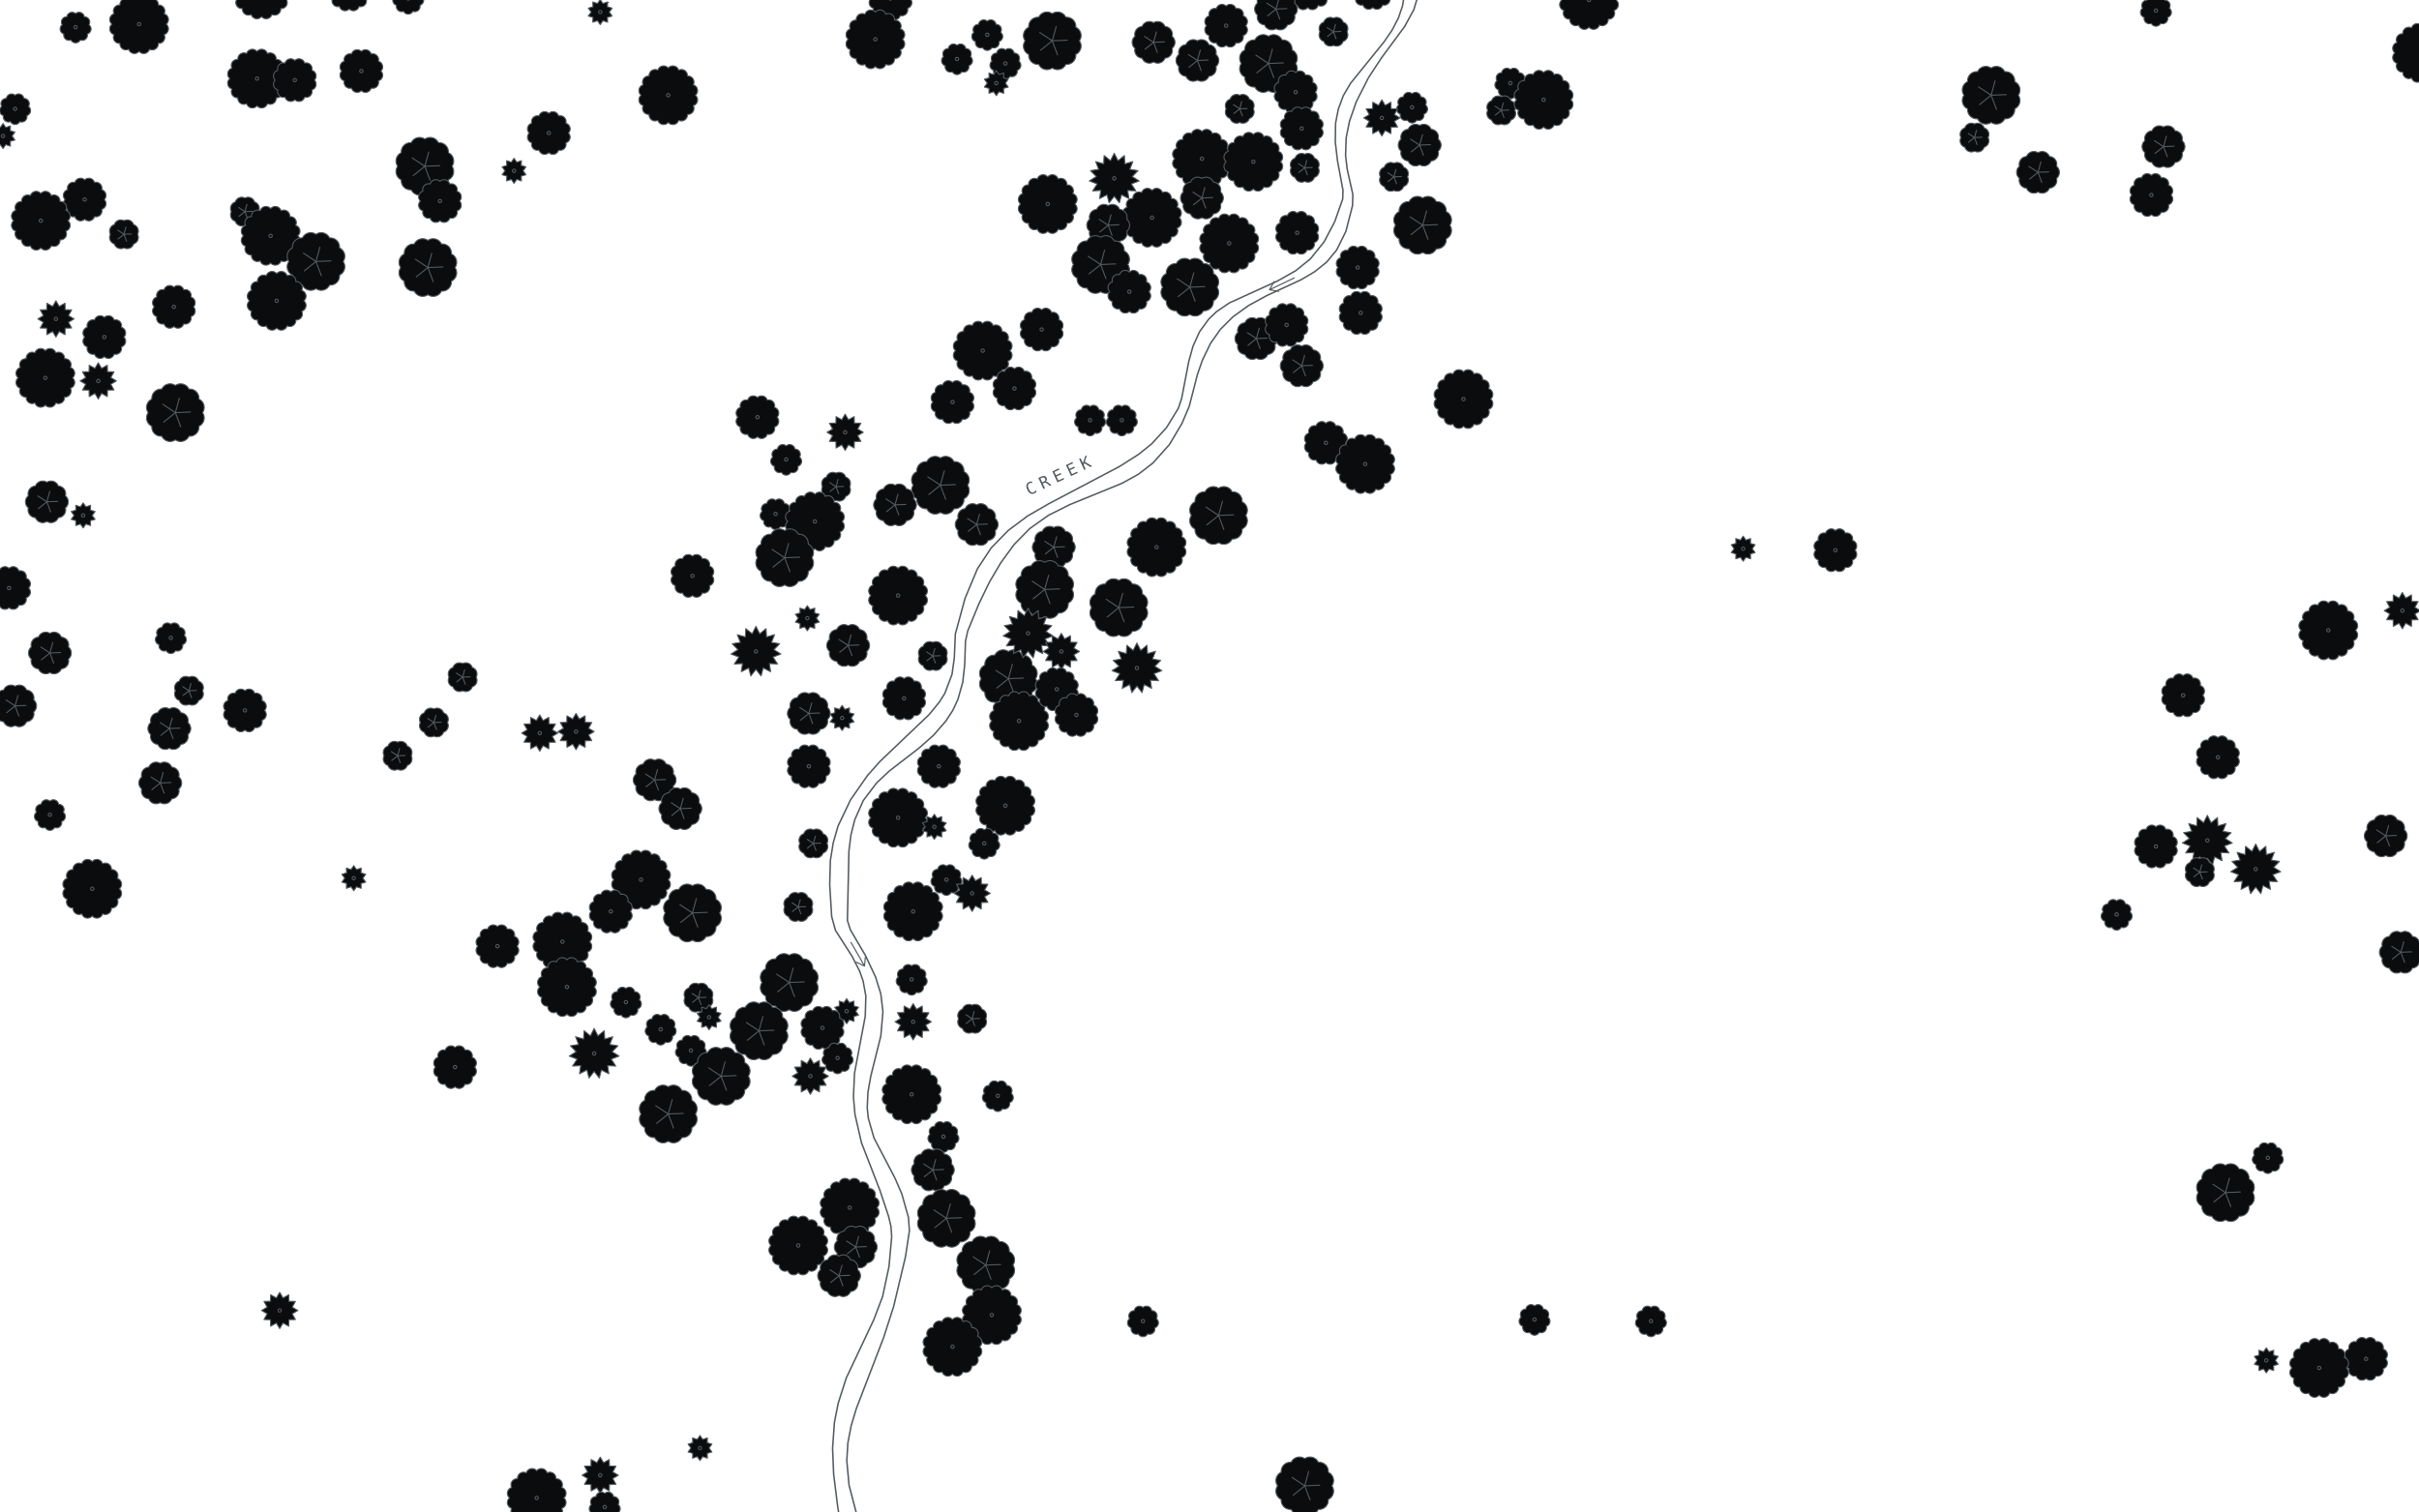
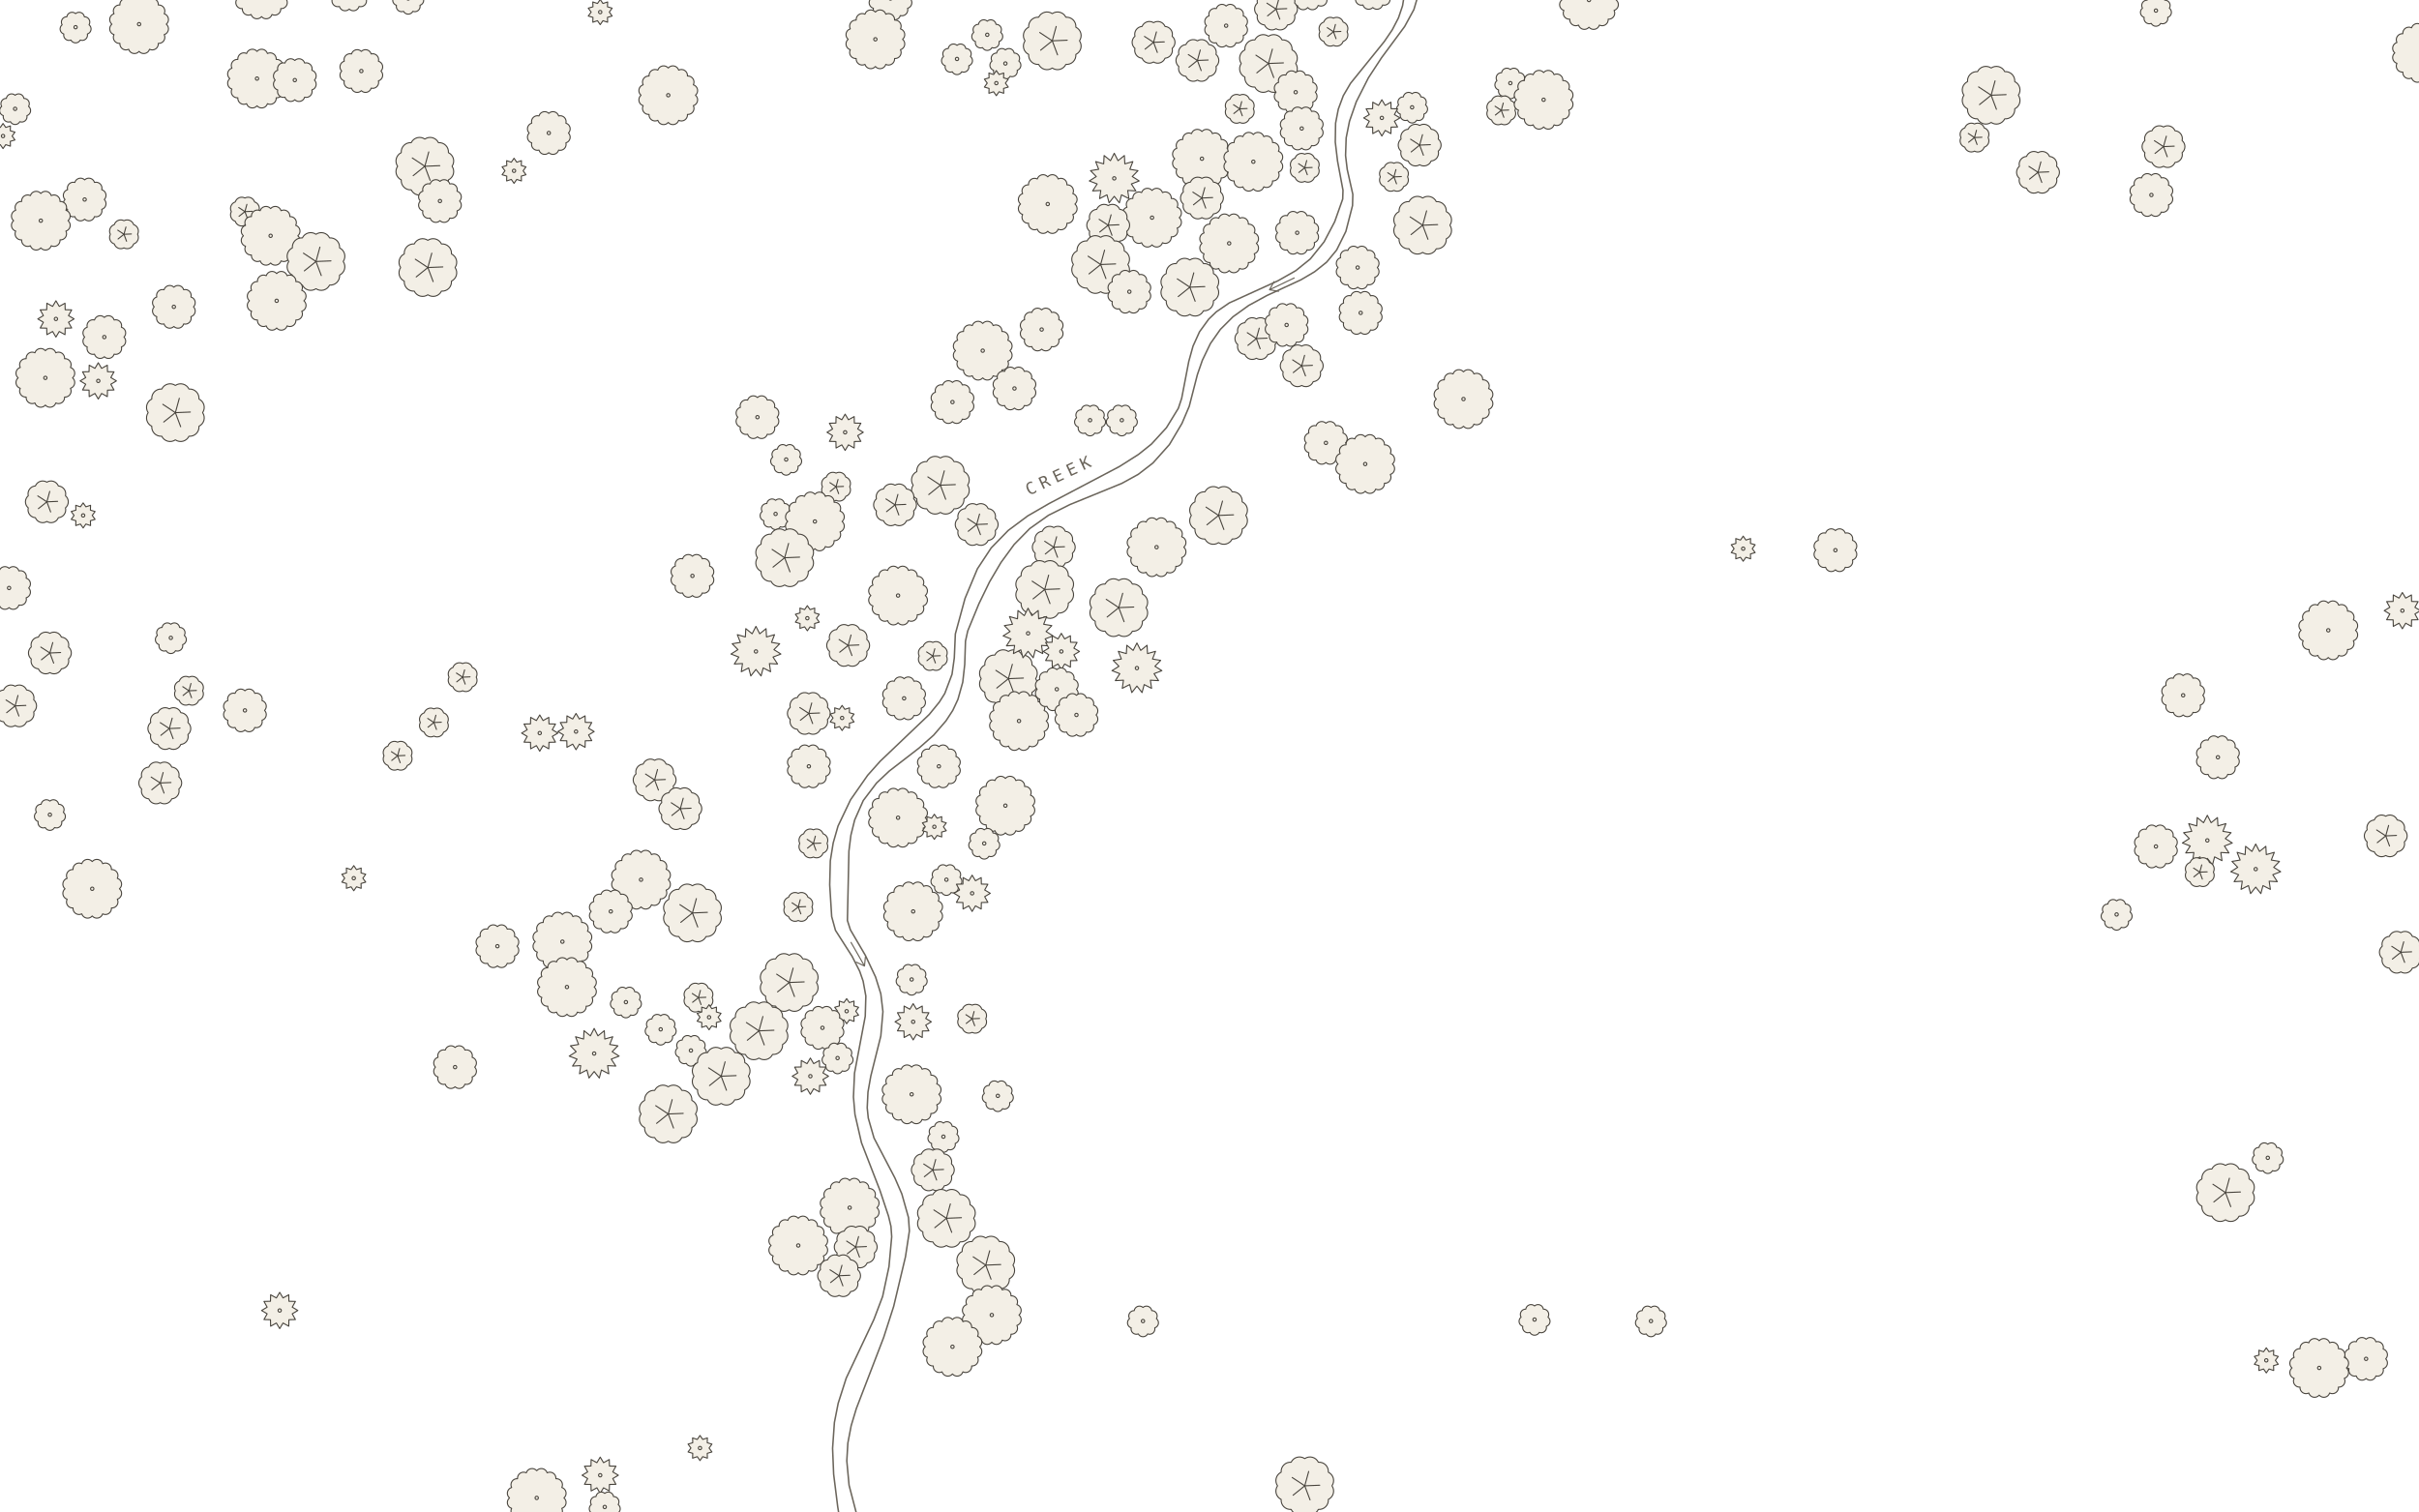
<svg xmlns="http://www.w3.org/2000/svg" viewBox="0 0 1600 1000" class="pl-woods" aria-hidden="true" focusable="false">
-   <style>svg{fill:none;stroke:#B5BDC3;stroke-width:1;stroke-linecap:round;stroke-linejoin:round} *{vector-effect:non-scaling-stroke} text{font-family:'JetBrains Mono',ui-monospace,Menlo,monospace;font-size:10px;font-weight:500;fill:#7C868D;stroke:none;text-anchor:middle} .ct{stroke:#3A434A;stroke-width:.6} .ci{stroke:#525A60;stroke-width:1.1} .el text{font-size:11px;fill:#525A60} .sp{stroke:#525A60;stroke-width:.75} .sp text{font-size:8px;fill:#525A60;text-anchor:start} .ck{stroke:#525A60} .cf{stroke:#525A60;stroke-width:.75} .cf text{font-size:11px;letter-spacing:.3em;fill:#525A60} .tr{fill:#0A0C0E;stroke:#525A60;stroke-width:.7} .tr .tk{fill:#525A60} .tr .tb{fill:none} .tv{stroke:rgba(182,255,46,.28);stroke-width:1.5} .bd{stroke:#B6FF2E;stroke-width:2;stroke-dasharray:16 4 3 4;stroke-linecap:butt} .br text{font-size:11px;fill:#B5BDC3} .mo,.pob,.ts{fill:#0A0C0E;stroke:#F4F6F7;stroke-width:1} .mo .fill,.pob .fill,.ts .fill{fill:#F4F6F7} .mo text,.pob text,.ts text{font-size:8px;fill:#7C868D} .pob text{font-size:11px;fill:#B6FF2E;text-anchor:start;letter-spacing:.08em} .ts{fill:none} .ts text{text-anchor:start} .rw{stroke:#B5BDC3;stroke-width:1.25} .ep{stroke:#7C868D;stroke-width:.75} .cl{stroke:#7C868D;stroke-width:.75;stroke-dasharray:12 3 2 3} .an{stroke:#7C868D;stroke-width:.75} .an text{font-size:9px;fill:#7C868D} .ll{stroke:#B5BDC3;stroke-width:1} .bs,.ht .ei{stroke:#7C868D;stroke-width:.75;stroke-dasharray:5 4} .ht{stroke:#525A60;stroke-width:.6} .lt text{font-size:8px;fill:#7C868D} .lt .ez{letter-spacing:.1em} .pn{fill:#0A0C0E;stroke-width:.75} .la text{font-size:8px;fill:#7C868D} .dw{fill:#15191D;stroke:#525A60;stroke-width:.75} .hf{fill:#1C2126;stroke:#F4F6F7;stroke-width:1} .hr{stroke:#B5BDC3;stroke-width:.6} .pc{fill:#F4F6F7;stroke:none} .pc .pg{stroke:#1C2126;stroke-width:.8}</style>
+   <style>svg{fill:none;stroke:#171614;stroke-width:1;stroke-linecap:round;stroke-linejoin:round} *{vector-effect:non-scaling-stroke} text{font-family:'IBM Plex Mono',ui-monospace,Menlo,monospace;font-size:10px;font-weight:500;fill:#47433c;stroke:none;text-anchor:middle} .ct{stroke:#e2a3b2;stroke-width:.6} .ci{stroke:#e2a3b2;stroke-width:1.1} .el text{font-size:11px;fill:#c5758a} .sp{stroke:#6b655b;stroke-width:.75} .sp text{font-size:8px;fill:#6b655b;text-anchor:start} .ck{stroke:#6b655b} .cf{stroke:#6b655b;stroke-width:.75} .cf text{font-size:11px;letter-spacing:.3em;fill:#6b655b} .tr{fill:#f3efe6;stroke:#47433c;stroke-width:.7} .tr .tk{fill:#6b655b} .tr .tb{fill:none} .tv{stroke:#e2a3b2;stroke-width:1.5} .bd{stroke:#171614;stroke-width:2;stroke-dasharray:16 4 3 4;stroke-linecap:butt} .br text{font-size:11px;fill:#171614} .mo,.pob,.ts{fill:#f3efe6;stroke:#171614;stroke-width:1} .mo .fill,.pob .fill,.ts .fill{fill:#171614} .mo text,.pob text,.ts text{font-size:8px;fill:#47433c} .pob text{font-size:11px;fill:#171614;text-anchor:start;letter-spacing:.08em} .ts{fill:none} .ts text{text-anchor:start} .rw{stroke-width:1.25} .ep{stroke:#6b655b;stroke-width:.75} .cl{stroke:#6b655b;stroke-width:.75;stroke-dasharray:12 3 2 3} .an{stroke:#6b655b;stroke-width:.75} .an text{font-size:9px;fill:#6b655b} .ll{stroke:#171614;stroke-width:1} .bs,.ht .ei{stroke:#6b655b;stroke-width:.75;stroke-dasharray:5 4} .ht{stroke:#6b655b;stroke-width:.6} .lt text{font-size:8px;fill:#6b655b} .lt .ez{letter-spacing:.1em} .pn{fill:#f3efe6;stroke-width:.75} .la text{font-size:8px;fill:#6b655b} .dw{fill:#e8e1d3;stroke:#6b655b;stroke-width:.75} .hf{fill:#faf7f0;stroke-width:1} .hr{stroke-width:.6} .pc{fill:#171614;stroke:none} .pc .pg{stroke:#faf7f0;stroke-width:.8}</style>
  <defs>
    <g id="p0a">
      <path d="M0-9a3.5 3.5 0 0 1 5.8 2.1a3.5 3.5 0 0 1 3.1 5.3a3.5 3.5 0 0 1-1.1 6.1a3.5 3.5 0 0 1-4.7 4a3.5 3.5 0 0 1-6.2 0a3.5 3.5 0 0 1-4.7-4a3.5 3.5 0 0 1-1.1-6.1a3.5 3.5 0 0 1 3.1-5.3a3.5 3.5 0 0 1 5.8-2.1z" />
      <path class="tk" d="M-1.1 0a1.1 1.1 0 1 0 2.2 0a1.1 1.1 0 1 0-2.2 0" />
    </g>
    <g id="p0b">
      <path d="M0-9a4.5 4.5 0 0 1 6.4 2.6a4.5 4.5 0 0 1 2.6 6.4a4.5 4.5 0 0 1-2.6 6.4a4.5 4.5 0 0 1-6.4 2.6a4.5 4.5 0 0 1-6.4-2.6a4.5 4.5 0 0 1-2.6-6.4a4.5 4.5 0 0 1 2.6-6.4a4.5 4.5 0 0 1 6.4-2.6z" />
      <path class="tb" d="M0 0l1.3-4.8M0 0l4.9-.2M0 0l1.7 4.6M0 0l-3.9 3.1M0 0l-4.1-2.7" />
    </g>
    <g id="p0c">
      <path d="M0-8.3l1.8 2.6 3.1-1-.1 3.2 3.1.9-1.9 2.6 1.9 2.6-3.1.9.1 3.2-3.1-1-1.8 2.6-1.8-2.6-3.1 1 .1-3.2-3.1-.9 1.9-2.6-1.9-2.6 3.1-.9-.1-3.2 3.1 1z" />
      <path class="tk" d="M-1.1 0a1.1 1.1 0 1 0 2.2 0a1.1 1.1 0 1 0-2.2 0" />
    </g>
    <g id="p1a">
      <path d="M0-13a3.9 3.9 0 0 1 6.5 1.7a3.9 3.9 0 0 1 4.8 4.8a3.9 3.9 0 0 1 1.7 6.5a3.9 3.9 0 0 1-1.7 6.5a3.9 3.9 0 0 1-4.8 4.8a3.9 3.9 0 0 1-6.5 1.7a3.9 3.9 0 0 1-6.5-1.7a3.9 3.9 0 0 1-4.8-4.8a3.9 3.9 0 0 1-1.7-6.5a3.9 3.9 0 0 1 1.7-6.5a3.9 3.9 0 0 1 4.8-4.8a3.9 3.9 0 0 1 6.5-1.7z" />
      <path class="tk" d="M-1.1 0a1.1 1.1 0 1 0 2.2 0a1.1 1.1 0 1 0-2.2 0" />
    </g>
    <g id="p1b">
      <path d="M0-13a5.2 5.2 0 0 1 7.6 2.5a5.2 5.2 0 0 1 4.7 6.5a5.2 5.2 0 0 1 0 8a5.2 5.2 0 0 1-4.7 6.5a5.2 5.2 0 0 1-7.6 2.5a5.2 5.2 0 0 1-7.6-2.5a5.2 5.2 0 0 1-4.7-6.5a5.2 5.2 0 0 1 0-8a5.2 5.2 0 0 1 4.7-6.5a5.2 5.2 0 0 1 7.6-2.5z" />
      <path class="tb" d="M0 0l1.9-6.9M0 0l7.1-.3M0 0l2.5 6.7M0 0l-5.6 4.5M0 0l-6-3.9" />
    </g>
    <g id="p1c">
      <path d="M0-12l2.2 3.7 3.8-2.1.1 4.3 4.3.1-2.1 3.8 3.7 2.2-3.7 2.2 2.1 3.8-4.3.1-.1 4.3-3.8-2.1-2.2 3.7-2.2-3.7-3.8 2.1-.1-4.3-4.3-.1 2.1-3.8-3.7-2.2 3.7-2.2-2.1-3.8 4.3-.1.1-4.3 3.8 2.1z" />
      <path class="tk" d="M-1.1 0a1.1 1.1 0 1 0 2.2 0a1.1 1.1 0 1 0-2.2 0" />
    </g>
    <g id="p2a">
      <path d="M0-18a4 4 0 0 1 6.9 1.4a4 4 0 0 1 5.8 3.9a4 4 0 0 1 3.9 5.8a4 4 0 0 1 1.4 6.9a4 4 0 0 1-1.4 6.9a4 4 0 0 1-3.9 5.8a4 4 0 0 1-5.8 3.9a4 4 0 0 1-6.9 1.4a4 4 0 0 1-6.9-1.4a4 4 0 0 1-5.8-3.9a4 4 0 0 1-3.9-5.8a4 4 0 0 1-1.4-6.9a4 4 0 0 1 1.4-6.9a4 4 0 0 1 3.9-5.8a4 4 0 0 1 5.8-3.9a4 4 0 0 1 6.9-1.4z" />
      <path class="tk" d="M-1.1 0a1.1 1.1 0 1 0 2.2 0a1.1 1.1 0 1 0-2.2 0" />
    </g>
    <g id="p2b">
      <path d="M0-18a6.1 6.1 0 0 1 9 2.4a6.1 6.1 0 0 1 6.6 6.6a6.1 6.1 0 0 1 2.4 9a6.1 6.1 0 0 1-2.4 9a6.1 6.1 0 0 1-6.6 6.6a6.1 6.1 0 0 1-9 2.4a6.1 6.1 0 0 1-9-2.4a6.1 6.1 0 0 1-6.6-6.6a6.1 6.1 0 0 1-2.4-9a6.1 6.1 0 0 1 2.4-9a6.1 6.1 0 0 1 6.6-6.6a6.1 6.1 0 0 1 9-2.4z" />
      <path class="tb" d="M0 0l2.6-9.5M0 0l9.9-.4M0 0l3.5 9.3M0 0l-7.7 6.2M0 0l-8.3-5.5" />
    </g>
    <g id="p2c">
      <path d="M0-16.6l2.5 4.9 4.2-3.4.3 5.5 5.3-1.5-2 5.1 5.4.9-3.8 3.9 4.6 2.9-5.2 2 3 4.6-5.4-.3.8 5.4-4.9-2.5-1.4 5.3-3.4-4.3-3.4 4.3-1.4-5.3-4.9 2.5.8-5.4-5.4.3 3-4.6-5.2-2 4.6-2.9-3.8-3.9 5.4-.9-2-5.1 5.3 1.5.3-5.5 4.2 3.4z" />
      <path class="tk" d="M-1.1 0a1.1 1.1 0 1 0 2.2 0a1.1 1.1 0 1 0-2.2 0" />
    </g>
  </defs>
  <g class="ck">
    <path d="M934.9-30.3l2.4 7.9 1.3 9.8-.7 9.7-2.7 9.2-6.1 11.2-15.3 20.7-8.7 13.3-8 15.8-4.5 12.9-2.2 11-.4 11.7 1.1 9.2 3.7 16.5-.2 7.4-4.4 17.1-6.1 12.3-6.6 8-8 6.4-9 5.3-22.5 10.4-12.1 6.6-10.4 7.5-8.3 8.3-6.6 9.4-5.3 11-3.3 9.5-5.4 21-4.8 11.3-8.3 14-10.9 12.2-9.7 7.5-10.9 6-34.3 14-14.2 7.1-12.4 8.8-10.3 10.5-8.7 11.9-7.6 12.9-7 14.4-7.4 18-1.5 6.8-.5 15.4-1.3 11.7-3.2 11.4-3.4 7.3-4.5 6.9-8.2 9.5-9.5 8.4-19.8 15.3-8.4 7.9-8.8 11.6-5.7 12.9-2.5 10.1-1.3 10.5-1 45.9 2 6.2 9.9 16.9 6.7 14.2 3.5 11.2 1.4 11.8-1.4 16.1-6.6 26.4-1.9 10.7-.5 10.4.7 6.8 3.8 13.2 13.8 26.4 4.6 10.6 4.4 15.6.6 8.9-2.6 17.1-7.8 32.8-6.6 20.5-18.1 47.1-3.4 11.3-2.2 11.5-.7 11.8 1.5 16.1 9.7 37.2 3.4 19.2" pathLength="1" />
    <path d="M928.2-29l1.2 22.2-1.7 10.6-2.7 8-4.1 7.9-5.3 7.8-22.3 27.6-4.8 8.2-3.3 8.9-1.8 9.3-.2 12.5 1.5 12.6 3.6 19.3-.2 5.8-5.3 15-7 13.3-9.1 11.3-9.7 7.8-11.8 6.7-32.1 14.6-8.6 5.9-5 4.8-6.1 8.4-4.3 9.5-2.8 10.1-4.7 24.4-2.2 6.6-7.9 12.9-9.9 10.8-8.5 6.8-12.6 8-46.7 24.6-14 8.1-12.9 9.6-11.3 11.6-9.1 13.8-8.2 19.6-6.4 23.5-.7 15.9-1.5 10.8-4.8 12.7-3.6 5.7-6.7 8.2-32.4 30.9-8.3 9.3-11.3 16.2-8.3 17.4-3.2 11.2-1.9 11.8-.4 15.9 1.3 21 2.5 9.1 11 17.2 5 9.8 2.3 6.6 1.8 9.9-.4 13.4-7.1 37.6-.7 15.8 1 11.5 4.3 18.7 12.2 31.5 5.7 17.1 1.6 6.7.5 6.9-1.8 19.8-4.2 19.7-5.8 15.3-18.3 38.8-5.3 16.6-2.5 12.7-1.2 17.1.7 17.1 2.7 21.6 7.2 44.1" pathLength="1" />
  </g>
  <g class="cf">
    <path d="M856 183.9l-16.3 7.8M845.7 192.7l-6-1 3-5.4M562.9 623.5l8.9 15.6M572.4 633.1l-.6 6-5.5-2.6" />
    <text x="699.9" y="314.8" transform="rotate(-25 699.9 314.8)" dy=".34em">CREEK</text>
  </g>
  <g class="tr">
    <g>
      <use href="#p2a" x="865" y="-13" />
      <use href="#p0a" x="889" y="-11" />
      <use href="#p1a" x="908" y="-8" />
    </g>
    <g>
      <use href="#p2a" x="173" y="-7" />
      <use href="#p1a" x="231" y="-7" />
      <use href="#p0a" x="270" y="-1" />
    </g>
    <g>
      <use href="#p1a" x="589" y="-1" />
    </g>
    <g>
      <use href="#p2a" x="1051" y="0" />
    </g>
    <g>
      <use href="#p1b" x="844" y="6" />
      <use href="#p1a" x="811" y="17" />
      <use href="#p2b" x="696" y="27" />
      <use href="#p1b" x="763" y="28" />
      <use href="#p1b" x="792" y="40" />
      <use href="#p2b" x="839" y="42" />
      <use href="#p0b" x="820" y="72" />
      <use href="#p2a" x="795" y="105" />
      <use href="#p2a" x="829" y="107" />
      <use href="#p2c" x="737" y="118" />
      <use href="#p1b" x="795" y="131" />
      <use href="#p2a" x="693" y="135" />
      <use href="#p2a" x="762" y="144" />
      <use href="#p1b" x="733" y="149" />
      <use href="#p2a" x="813" y="161" />
    </g>
    <g>
      <use href="#p0a" x="1426" y="7" />
      <use href="#p1b" x="1431" y="97" />
      <use href="#p1a" x="1423" y="129" />
    </g>
    <g>
      <use href="#p0c" x="397" y="8" />
      <use href="#p2a" x="442" y="63" />
      <use href="#p1a" x="363" y="88" />
    </g>
    <g>
      <use href="#p2a" x="92" y="16" />
      <use href="#p0a" x="50" y="18" />
      <use href="#p0a" x="10" y="72" />
      <use href="#p0c" x="2" y="90" />
      <use href="#p1a" x="56" y="132" />
      <use href="#p0b" x="162" y="140" />
      <use href="#p2a" x="27" y="146" />
      <use href="#p0b" x="82" y="155" />
    </g>
    <g>
      <use href="#p0b" x="882" y="21" />
      <use href="#p0a" x="999" y="55" />
      <use href="#p1a" x="857" y="61" />
      <use href="#p0a" x="934" y="71" />
      <use href="#p0b" x="993" y="73" />
      <use href="#p1c" x="914" y="78" />
      <use href="#p1a" x="861" y="85" />
      <use href="#p1b" x="939" y="96" />
      <use href="#p0b" x="863" y="111" />
      <use href="#p0b" x="922" y="117" />
      <use href="#p2b" x="941" y="149" />
      <use href="#p1a" x="858" y="154" />
    </g>
    <g>
      <use href="#p0a" x="653" y="23" />
      <use href="#p2a" x="579" y="26" />
      <use href="#p0a" x="633" y="39" />
      <use href="#p0a" x="665" y="42" />
      <use href="#p0c" x="659" y="55" />
    </g>
    <g>
      <use href="#p2a" x="1602" y="35" />
    </g>
    <g>
      <use href="#p1a" x="239" y="47" />
      <use href="#p2a" x="170" y="52" />
      <use href="#p1a" x="195" y="53" />
      <use href="#p2b" x="281" y="110" />
      <use href="#p0c" x="340" y="113" />
      <use href="#p1a" x="291" y="133" />
      <use href="#p2a" x="179" y="156" />
    </g>
    <g>
      <use href="#p2b" x="1317" y="63" />
      <use href="#p0b" x="1306" y="91" />
      <use href="#p1b" x="1348" y="114" />
    </g>
    <g>
      <use href="#p2a" x="1021" y="66" />
    </g>
    <g>
      <use href="#p2b" x="209" y="173" />
      <use href="#p2b" x="283" y="177" />
      <use href="#p2a" x="183" y="199" />
    </g>
    <g>
      <use href="#p2b" x="728" y="175" />
      <use href="#p2b" x="787" y="190" />
      <use href="#p1a" x="747" y="193" />
      <use href="#p1a" x="689" y="218" />
      <use href="#p1b" x="831" y="224" />
      <use href="#p0a" x="721" y="278" />
      <use href="#p0a" x="742" y="278" />
    </g>
    <g>
      <use href="#p1a" x="898" y="177" />
      <use href="#p1a" x="900" y="207" />
      <use href="#p1a" x="851" y="215" />
      <use href="#p1b" x="861" y="242" />
      <use href="#p2a" x="968" y="264" />
      <use href="#p1a" x="877" y="293" />
      <use href="#p2a" x="903" y="307" />
    </g>
    <g>
      <use href="#p1a" x="115" y="203" />
      <use href="#p1c" x="37" y="211" />
      <use href="#p1a" x="69" y="223" />
      <use href="#p2a" x="30" y="250" />
      <use href="#p1c" x="65" y="252" />
      <use href="#p2b" x="116" y="273" />
      <use href="#p1b" x="31" y="332" />
    </g>
    <g>
      <use href="#p2a" x="650" y="232" />
      <use href="#p1a" x="671" y="257" />
      <use href="#p1a" x="630" y="266" />
      <use href="#p1c" x="559" y="286" />
      <use href="#p0a" x="520" y="304" />
      <use href="#p2b" x="622" y="321" />
      <use href="#p0b" x="553" y="322" />
      <use href="#p1b" x="592" y="334" />
    </g>
    <g>
      <use href="#p1a" x="501" y="276" />
    </g>
    <g>
      <use href="#p0a" x="513" y="340" />
      <use href="#p2a" x="539" y="345" />
      <use href="#p1b" x="646" y="347" />
      <use href="#p2b" x="519" y="369" />
      <use href="#p2a" x="594" y="394" />
      <use href="#p0c" x="534" y="409" />
      <use href="#p1b" x="561" y="427" />
      <use href="#p0b" x="617" y="434" />
      <use href="#p2b" x="667" y="449" />
      <use href="#p1a" x="598" y="462" />
      <use href="#p1b" x="535" y="472" />
      <use href="#p0c" x="557" y="475" />
      <use href="#p2a" x="674" y="477" />
      <use href="#p1a" x="535" y="507" />
      <use href="#p1a" x="621" y="507" />
    </g>
    <g>
      <use href="#p0c" x="55" y="341" />
      <use href="#p1a" x="6" y="389" />
      <use href="#p0a" x="113" y="422" />
      <use href="#p1b" x="33" y="432" />
      <use href="#p0b" x="125" y="457" />
      <use href="#p1b" x="10" y="467" />
      <use href="#p1a" x="162" y="470" />
      <use href="#p1b" x="112" y="482" />
    </g>
    <g>
      <use href="#p2b" x="806" y="341" />
      <use href="#p2a" x="765" y="362" />
      <use href="#p1b" x="697" y="362" />
      <use href="#p2b" x="691" y="390" />
      <use href="#p2b" x="740" y="402" />
      <use href="#p2c" x="680" y="419" />
      <use href="#p1c" x="702" y="431" />
      <use href="#p2c" x="752" y="442" />
      <use href="#p1a" x="699" y="456" />
      <use href="#p1a" x="712" y="473" />
    </g>
    <g>
      <use href="#p0c" x="1153" y="363" />
    </g>
    <g>
      <use href="#p1a" x="1214" y="364" />
    </g>
    <g>
      <use href="#p1a" x="458" y="381" />
      <use href="#p2c" x="500" y="431" />
      <use href="#p1c" x="381" y="484" />
      <use href="#p1c" x="357" y="485" />
    </g>
    <g>
      <use href="#p1c" x="1589" y="404" />
      <use href="#p2a" x="1540" y="417" />
    </g>
    <g>
      <use href="#p0b" x="306" y="448" />
      <use href="#p0b" x="287" y="478" />
      <use href="#p0b" x="263" y="500" />
    </g>
    <g>
      <use href="#p1a" x="1444" y="460" />
      <use href="#p1a" x="1467" y="501" />
    </g>
    <g>
      <use href="#p1b" x="433" y="516" />
      <use href="#p1b" x="450" y="535" />
      <use href="#p2a" x="424" y="582" />
      <use href="#p1a" x="404" y="603" />
      <use href="#p2b" x="458" y="604" />
      <use href="#p2a" x="372" y="623" />
      <use href="#p2a" x="375" y="653" />
      <use href="#p0b" x="462" y="660" />
      <use href="#p0a" x="414" y="663" />
      <use href="#p0c" x="469" y="673" />
    </g>
    <g>
      <use href="#p1b" x="106" y="518" />
      <use href="#p0a" x="33" y="539" />
      <use href="#p2a" x="61" y="588" />
    </g>
    <g>
      <use href="#p2a" x="665" y="533" />
      <use href="#p2a" x="594" y="541" />
      <use href="#p0c" x="618" y="547" />
      <use href="#p0b" x="538" y="558" />
      <use href="#p0a" x="651" y="558" />
      <use href="#p0a" x="626" y="582" />
      <use href="#p1c" x="643" y="591" />
      <use href="#p0b" x="528" y="600" />
      <use href="#p2a" x="604" y="603" />
      <use href="#p0a" x="603" y="648" />
      <use href="#p2b" x="522" y="650" />
      <use href="#p0c" x="560" y="669" />
      <use href="#p0b" x="643" y="674" />
      <use href="#p1c" x="604" y="676" />
      <use href="#p1a" x="544" y="680" />
    </g>
    <g>
      <use href="#p1b" x="1578" y="553" />
      <use href="#p1b" x="1588" y="630" />
    </g>
    <g>
      <use href="#p2c" x="1460" y="556" />
      <use href="#p1a" x="1426" y="560" />
      <use href="#p2c" x="1492" y="575" />
      <use href="#p0b" x="1455" y="577" />
      <use href="#p0a" x="1400" y="605" />
    </g>
    <g>
      <use href="#p0c" x="234" y="581" />
      <use href="#p1a" x="329" y="626" />
    </g>
    <g>
      <use href="#p0a" x="437" y="681" />
      <use href="#p2b" x="502" y="682" />
      <use href="#p0a" x="457" y="695" />
      <use href="#p2c" x="393" y="697" />
      <use href="#p2b" x="477" y="712" />
      <use href="#p2b" x="442" y="737" />
    </g>
    <g>
      <use href="#p0a" x="554" y="700" />
      <use href="#p1c" x="536" y="712" />
      <use href="#p2a" x="603" y="724" />
      <use href="#p0a" x="660" y="725" />
      <use href="#p0a" x="624" y="752" />
      <use href="#p1b" x="617" y="774" />
      <use href="#p2a" x="562" y="799" />
      <use href="#p2b" x="626" y="806" />
      <use href="#p2a" x="528" y="824" />
      <use href="#p1b" x="566" y="825" />
      <use href="#p2b" x="652" y="837" />
      <use href="#p1b" x="555" y="844" />
    </g>
    <g>
      <use href="#p1a" x="301" y="706" />
    </g>
    <g>
      <use href="#p0a" x="1500" y="766" />
      <use href="#p2b" x="1472" y="789" />
    </g>
    <g>
      <use href="#p1c" x="185" y="867" />
    </g>
    <g>
      <use href="#p2a" x="656" y="870" />
      <use href="#p2a" x="630" y="891" />
    </g>
    <g>
      <use href="#p1a" x="1565" y="899" />
      <use href="#p2a" x="1534" y="905" />
    </g>
    <g>
      <use href="#p0c" x="1499" y="900" />
    </g>
    <g>
      <use href="#p0c" x="463" y="958" />
      <use href="#p1c" x="397" y="976" />
      <use href="#p2a" x="355" y="991" />
      <use href="#p0a" x="400" y="997" />
    </g>
    <g>
      <use href="#p2b" x="863" y="983" />
    </g>
    <g class="kp">
      <use href="#p0a" x="756" y="874" />
      <use href="#p0a" x="1015" y="873" />
      <use href="#p0a" x="1092" y="874" />
    </g>
  </g>
</svg>
